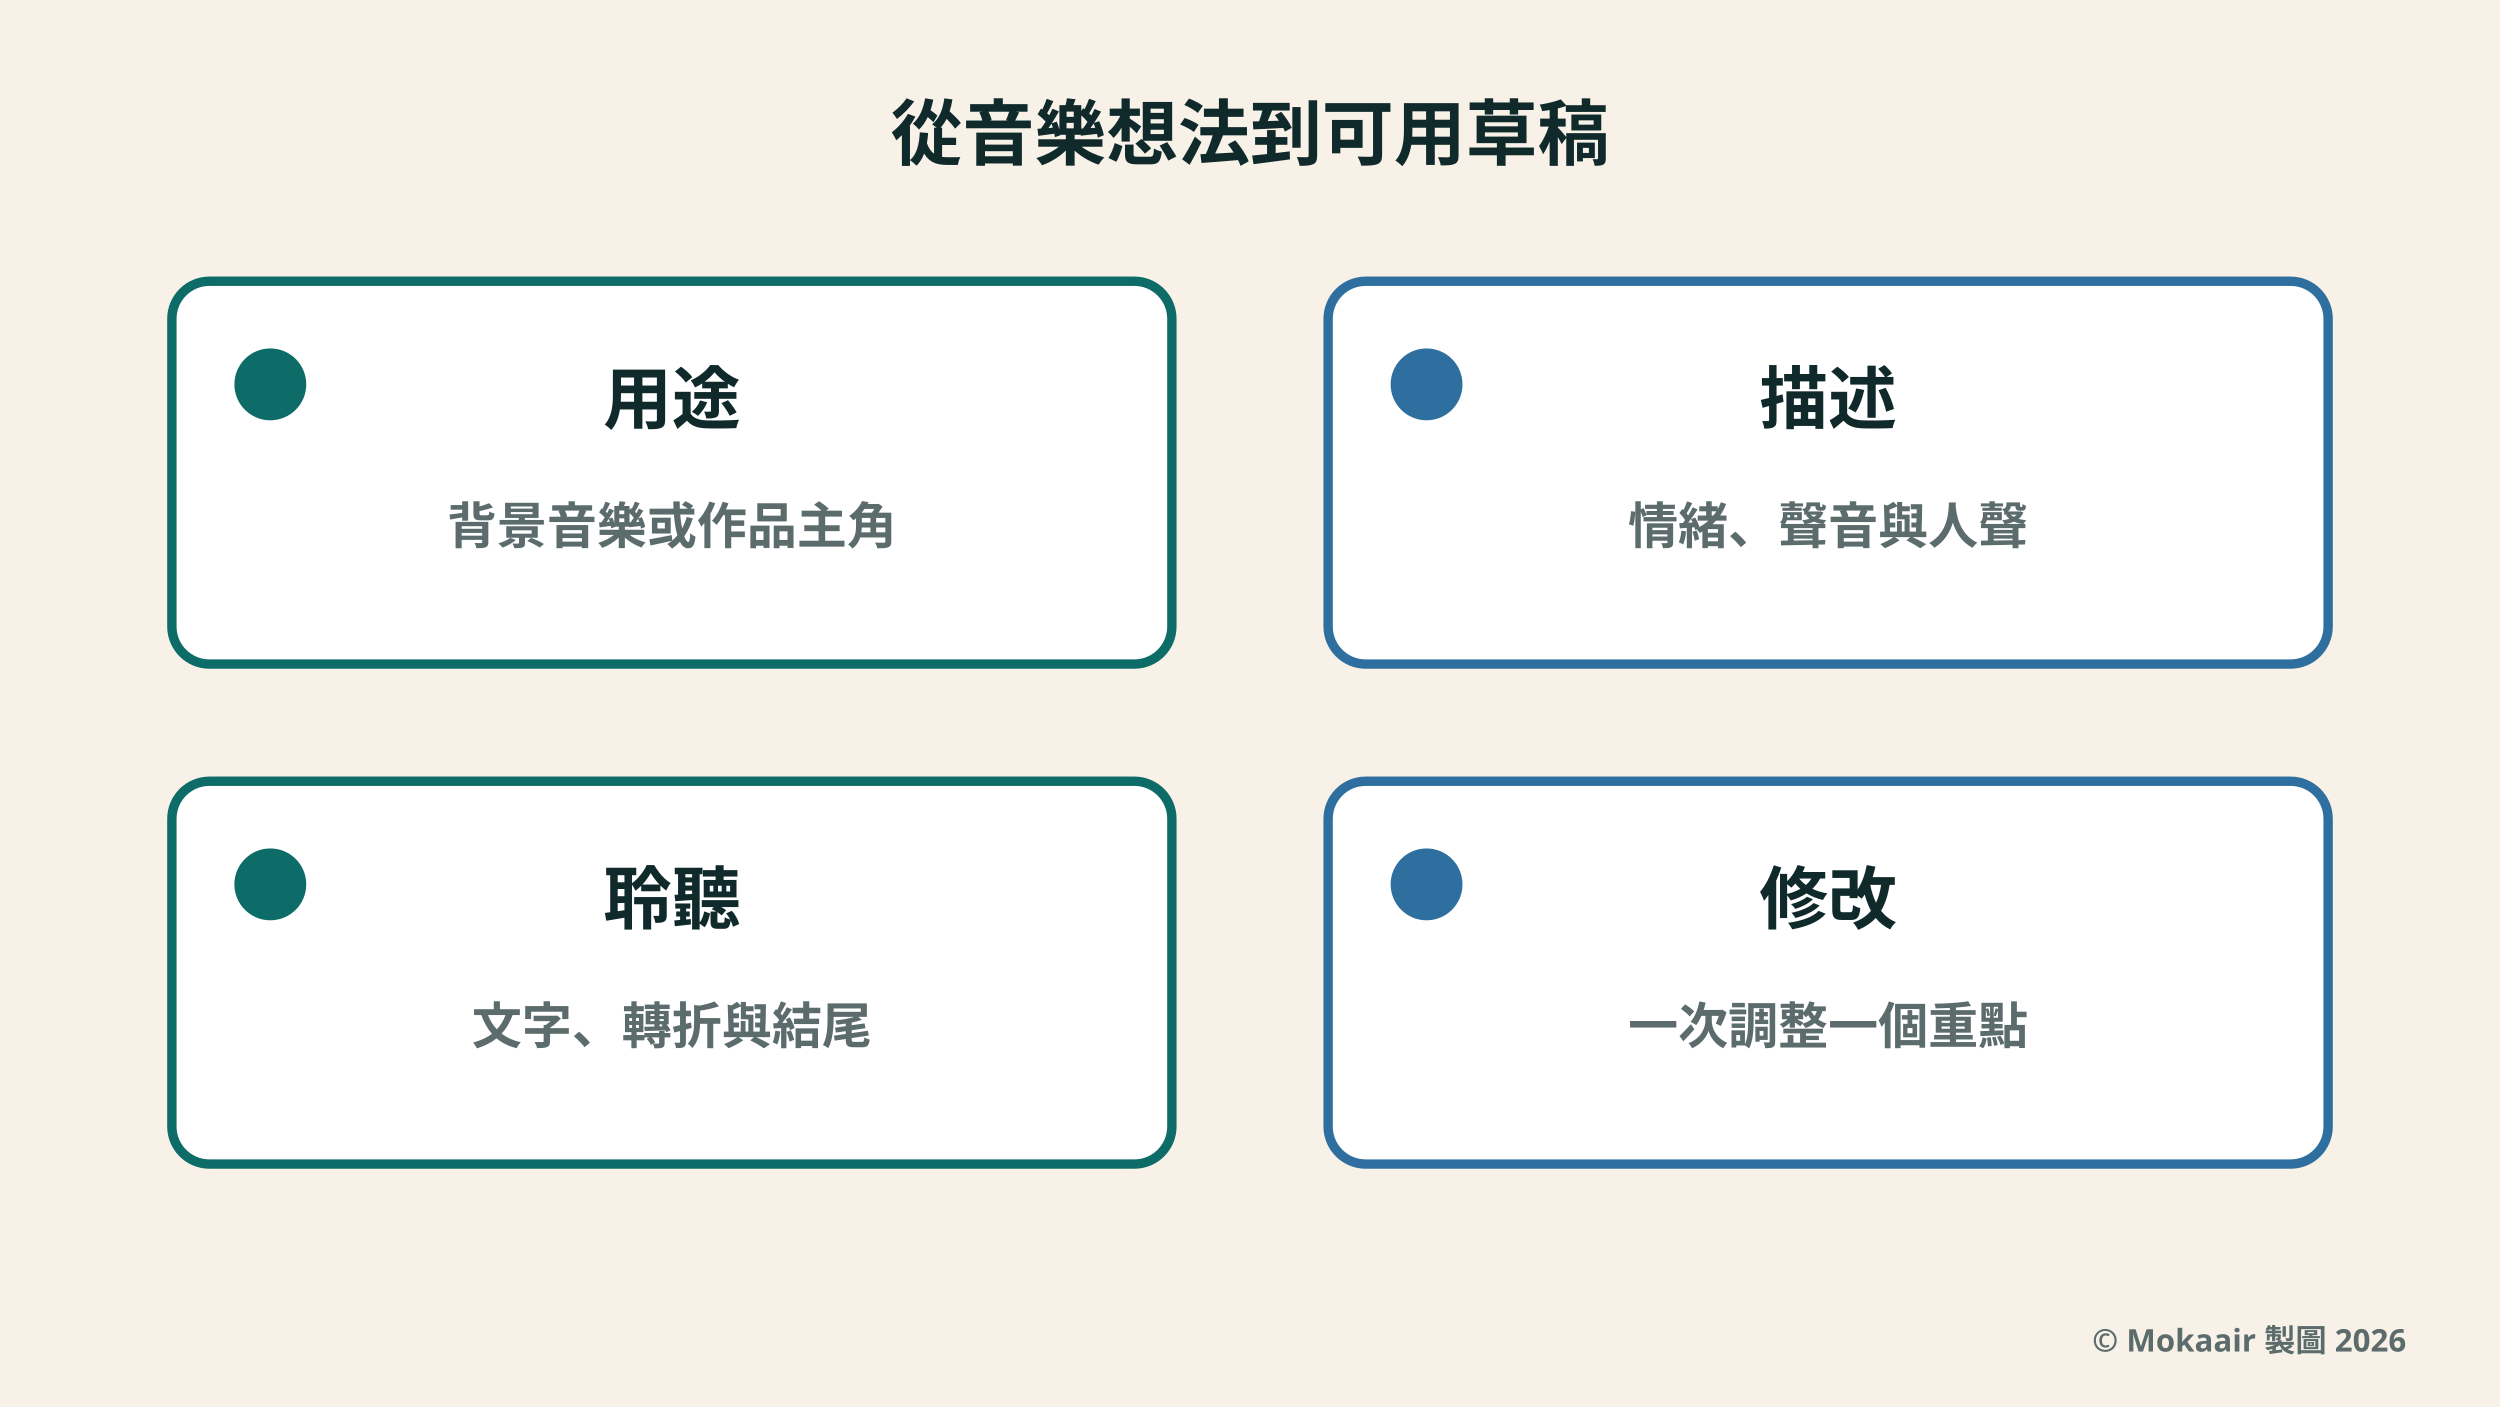
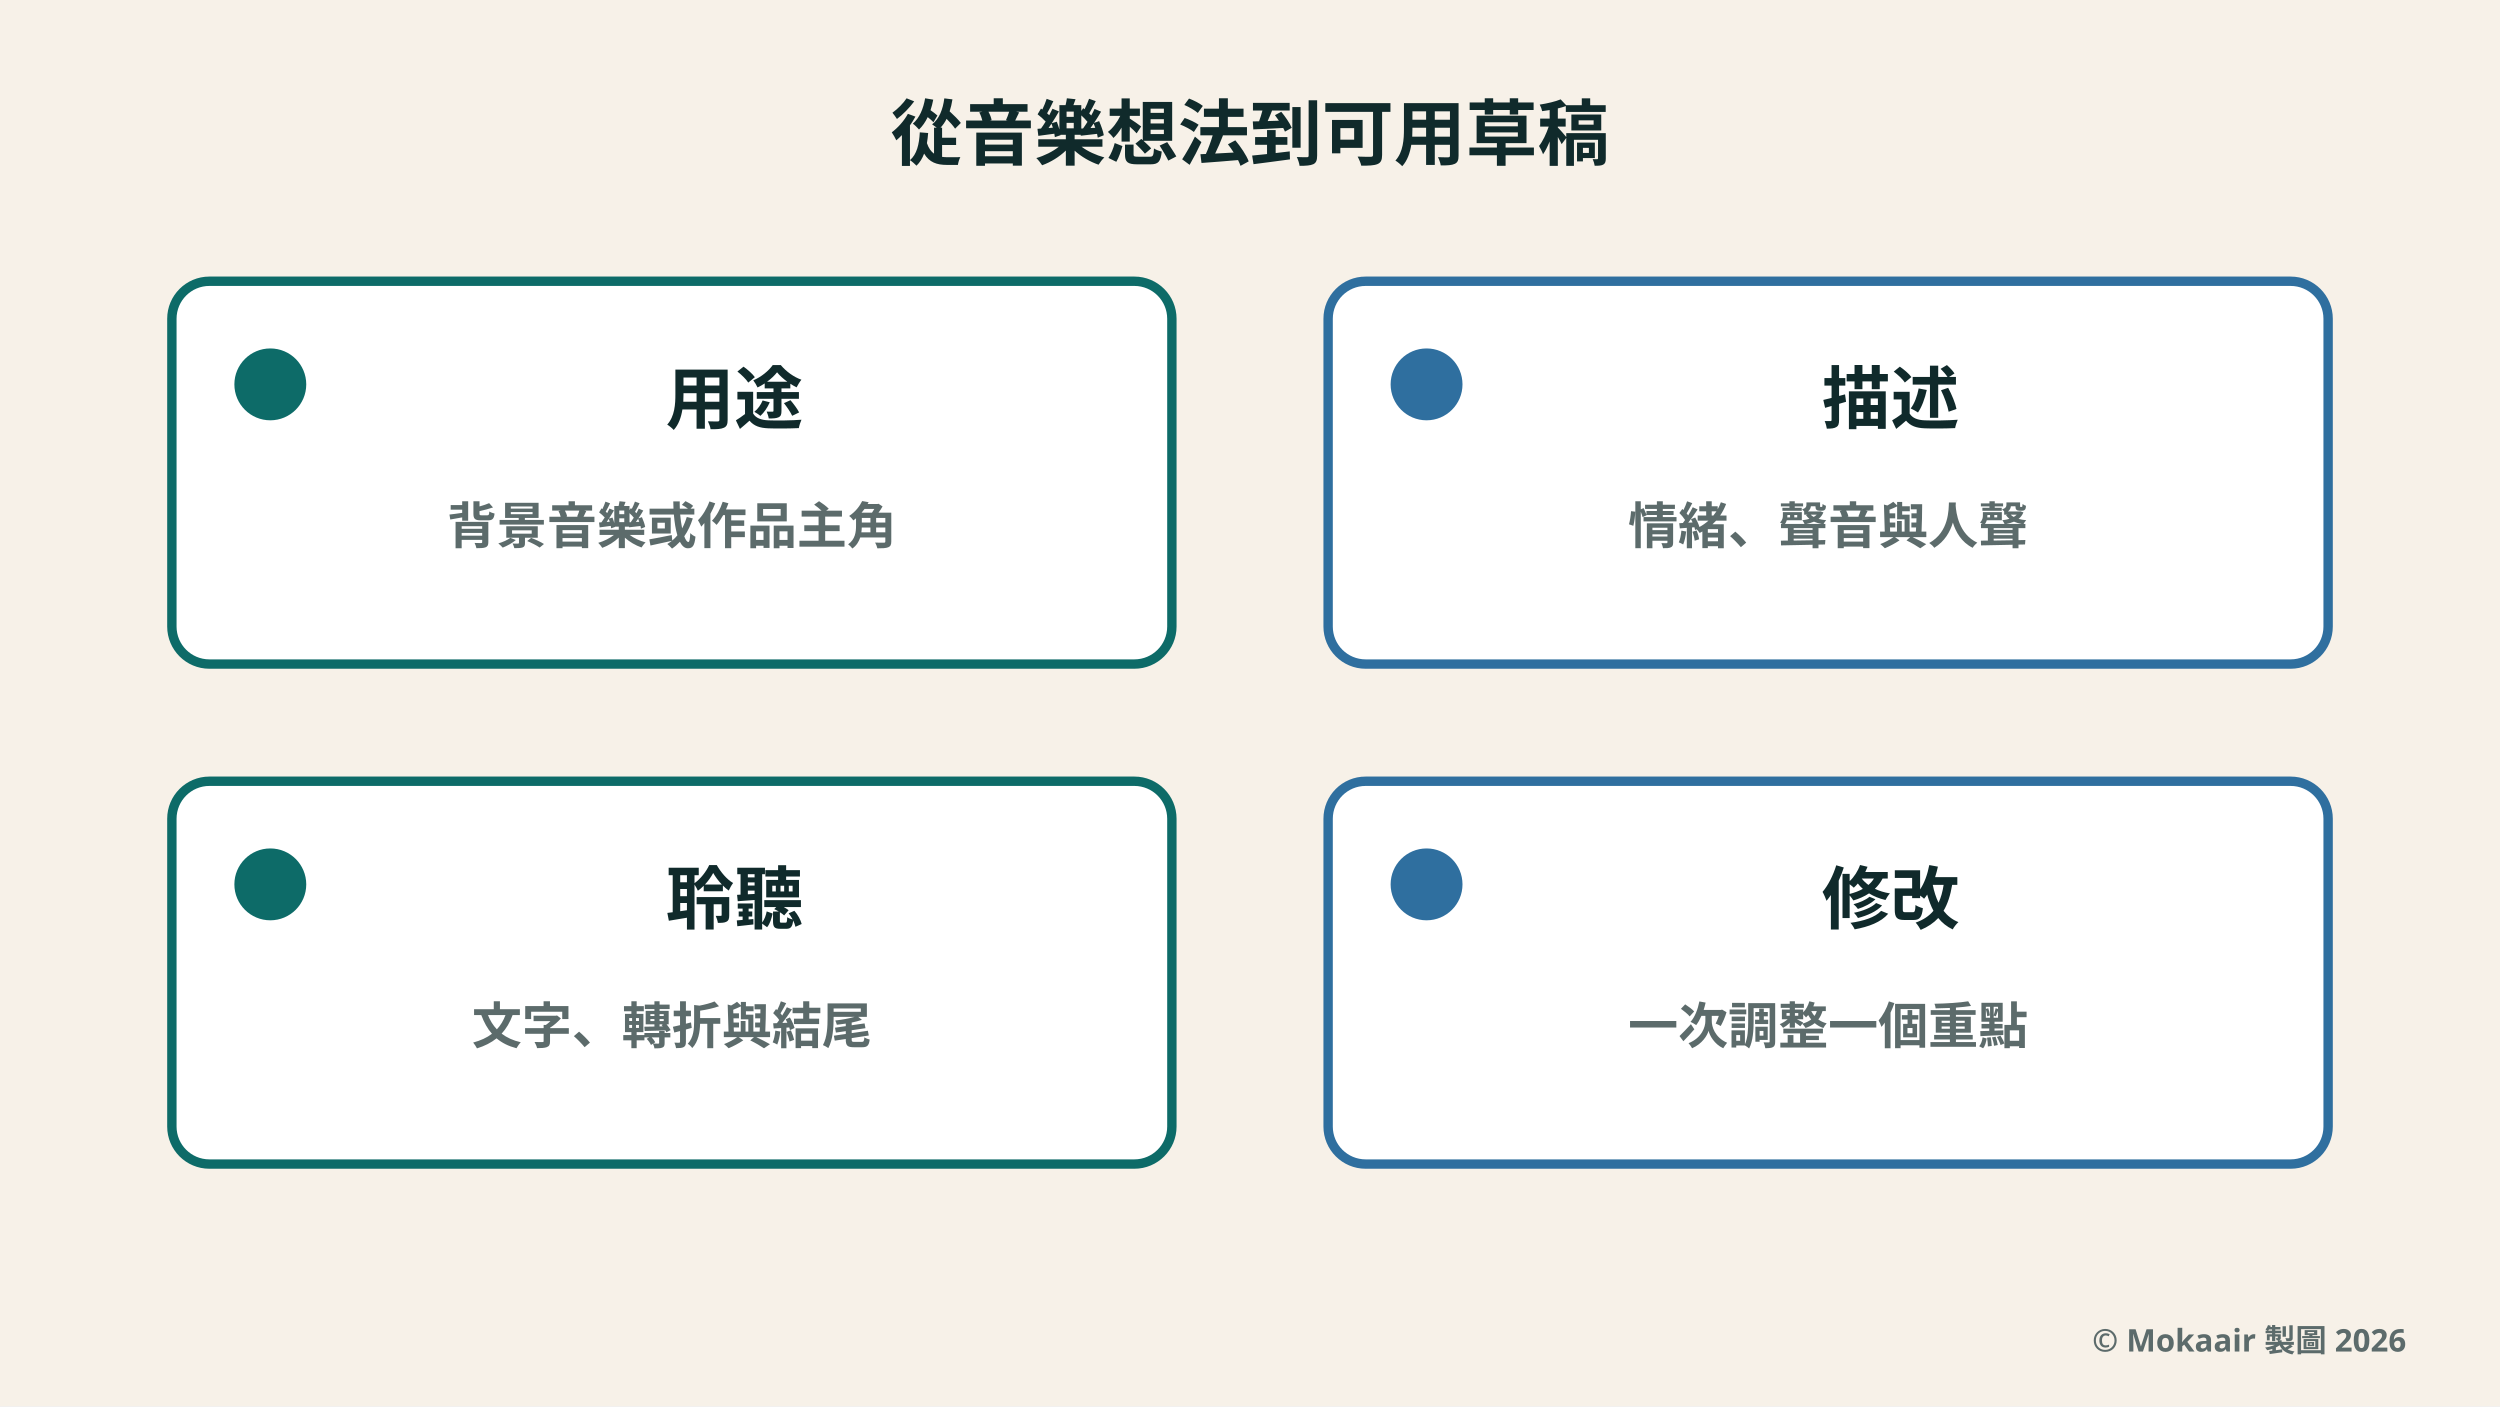
<svg xmlns="http://www.w3.org/2000/svg" viewBox="0 0 1600 900" width="1600" height="900" role="img" aria-labelledby="title desc" font-family="'Microsoft JhengHei','Noto Sans TC',sans-serif">
  <rect width="1600" height="900" fill="#F7F1E8" />
  <text x="800" y="102" font-size="46" font-weight="600" fill="#102A2B" text-anchor="middle">從音樂想法到可用草稿</text>
  <rect x="110" y="180" width="640" height="245" rx="24" fill="#FFFFFF" stroke="#0D6B68" stroke-width="6" />
  <circle cx="173" cy="246" r="23" fill="#0D6B68" stroke="none" stroke-width="6" />
-   <text x="430" y="271" font-size="44" font-weight="600" fill="#102A2B" text-anchor="middle">用途</text>
+   <text x="470" y="271" font-size="44" font-weight="600" fill="#102A2B" text-anchor="middle">用途</text>
  <text x="430" y="348" font-size="32" font-weight="600" fill="#5C6B6B" text-anchor="middle">背景音樂或作品主角</text>
  <rect x="850" y="180" width="640" height="245" rx="24" fill="#FFFFFF" stroke="#2F6F9F" stroke-width="6" />
  <circle cx="913" cy="246" r="23" fill="#2F6F9F" stroke="none" stroke-width="6" />
-   <text x="1170" y="271" font-size="44" font-weight="600" fill="#102A2B" text-anchor="middle">描述</text>
+   <text x="1210" y="271" font-size="44" font-weight="600" fill="#102A2B" text-anchor="middle">描述</text>
  <text x="1170" y="348" font-size="32" font-weight="600" fill="#5C6B6B" text-anchor="middle">情緒、聲音與人聲</text>
  <rect x="110" y="500" width="640" height="245" rx="24" fill="#FFFFFF" stroke="#0D6B68" stroke-width="6" />
  <circle cx="173" cy="566" r="23" fill="#0D6B68" stroke="none" stroke-width="6" />
-   <text x="430" y="591" font-size="44" font-weight="600" fill="#102A2B" text-anchor="middle">聆聽</text>
+   <text x="470" y="591" font-size="44" font-weight="600" fill="#102A2B" text-anchor="middle">聆聽</text>
  <text x="430" y="668" font-size="32" font-weight="600" fill="#5C6B6B" text-anchor="middle">文字、轉折與結尾</text>
  <rect x="850" y="500" width="640" height="245" rx="24" fill="#FFFFFF" stroke="#2F6F9F" stroke-width="6" />
  <circle cx="913" cy="566" r="23" fill="#2F6F9F" stroke="none" stroke-width="6" />
-   <text x="1170" y="591" font-size="44" font-weight="600" fill="#102A2B" text-anchor="middle">修改</text>
+   <text x="1210" y="591" font-size="44" font-weight="600" fill="#102A2B" text-anchor="middle">修改</text>
  <text x="1170" y="668" font-size="32" font-weight="600" fill="#5C6B6B" text-anchor="middle">一次調整一個重點</text>
  <text x="1540" y="865" font-size="20" font-weight="600" fill="#5C6B6B" text-anchor="end">© Mokaair 製圖 2026</text>
</svg>
